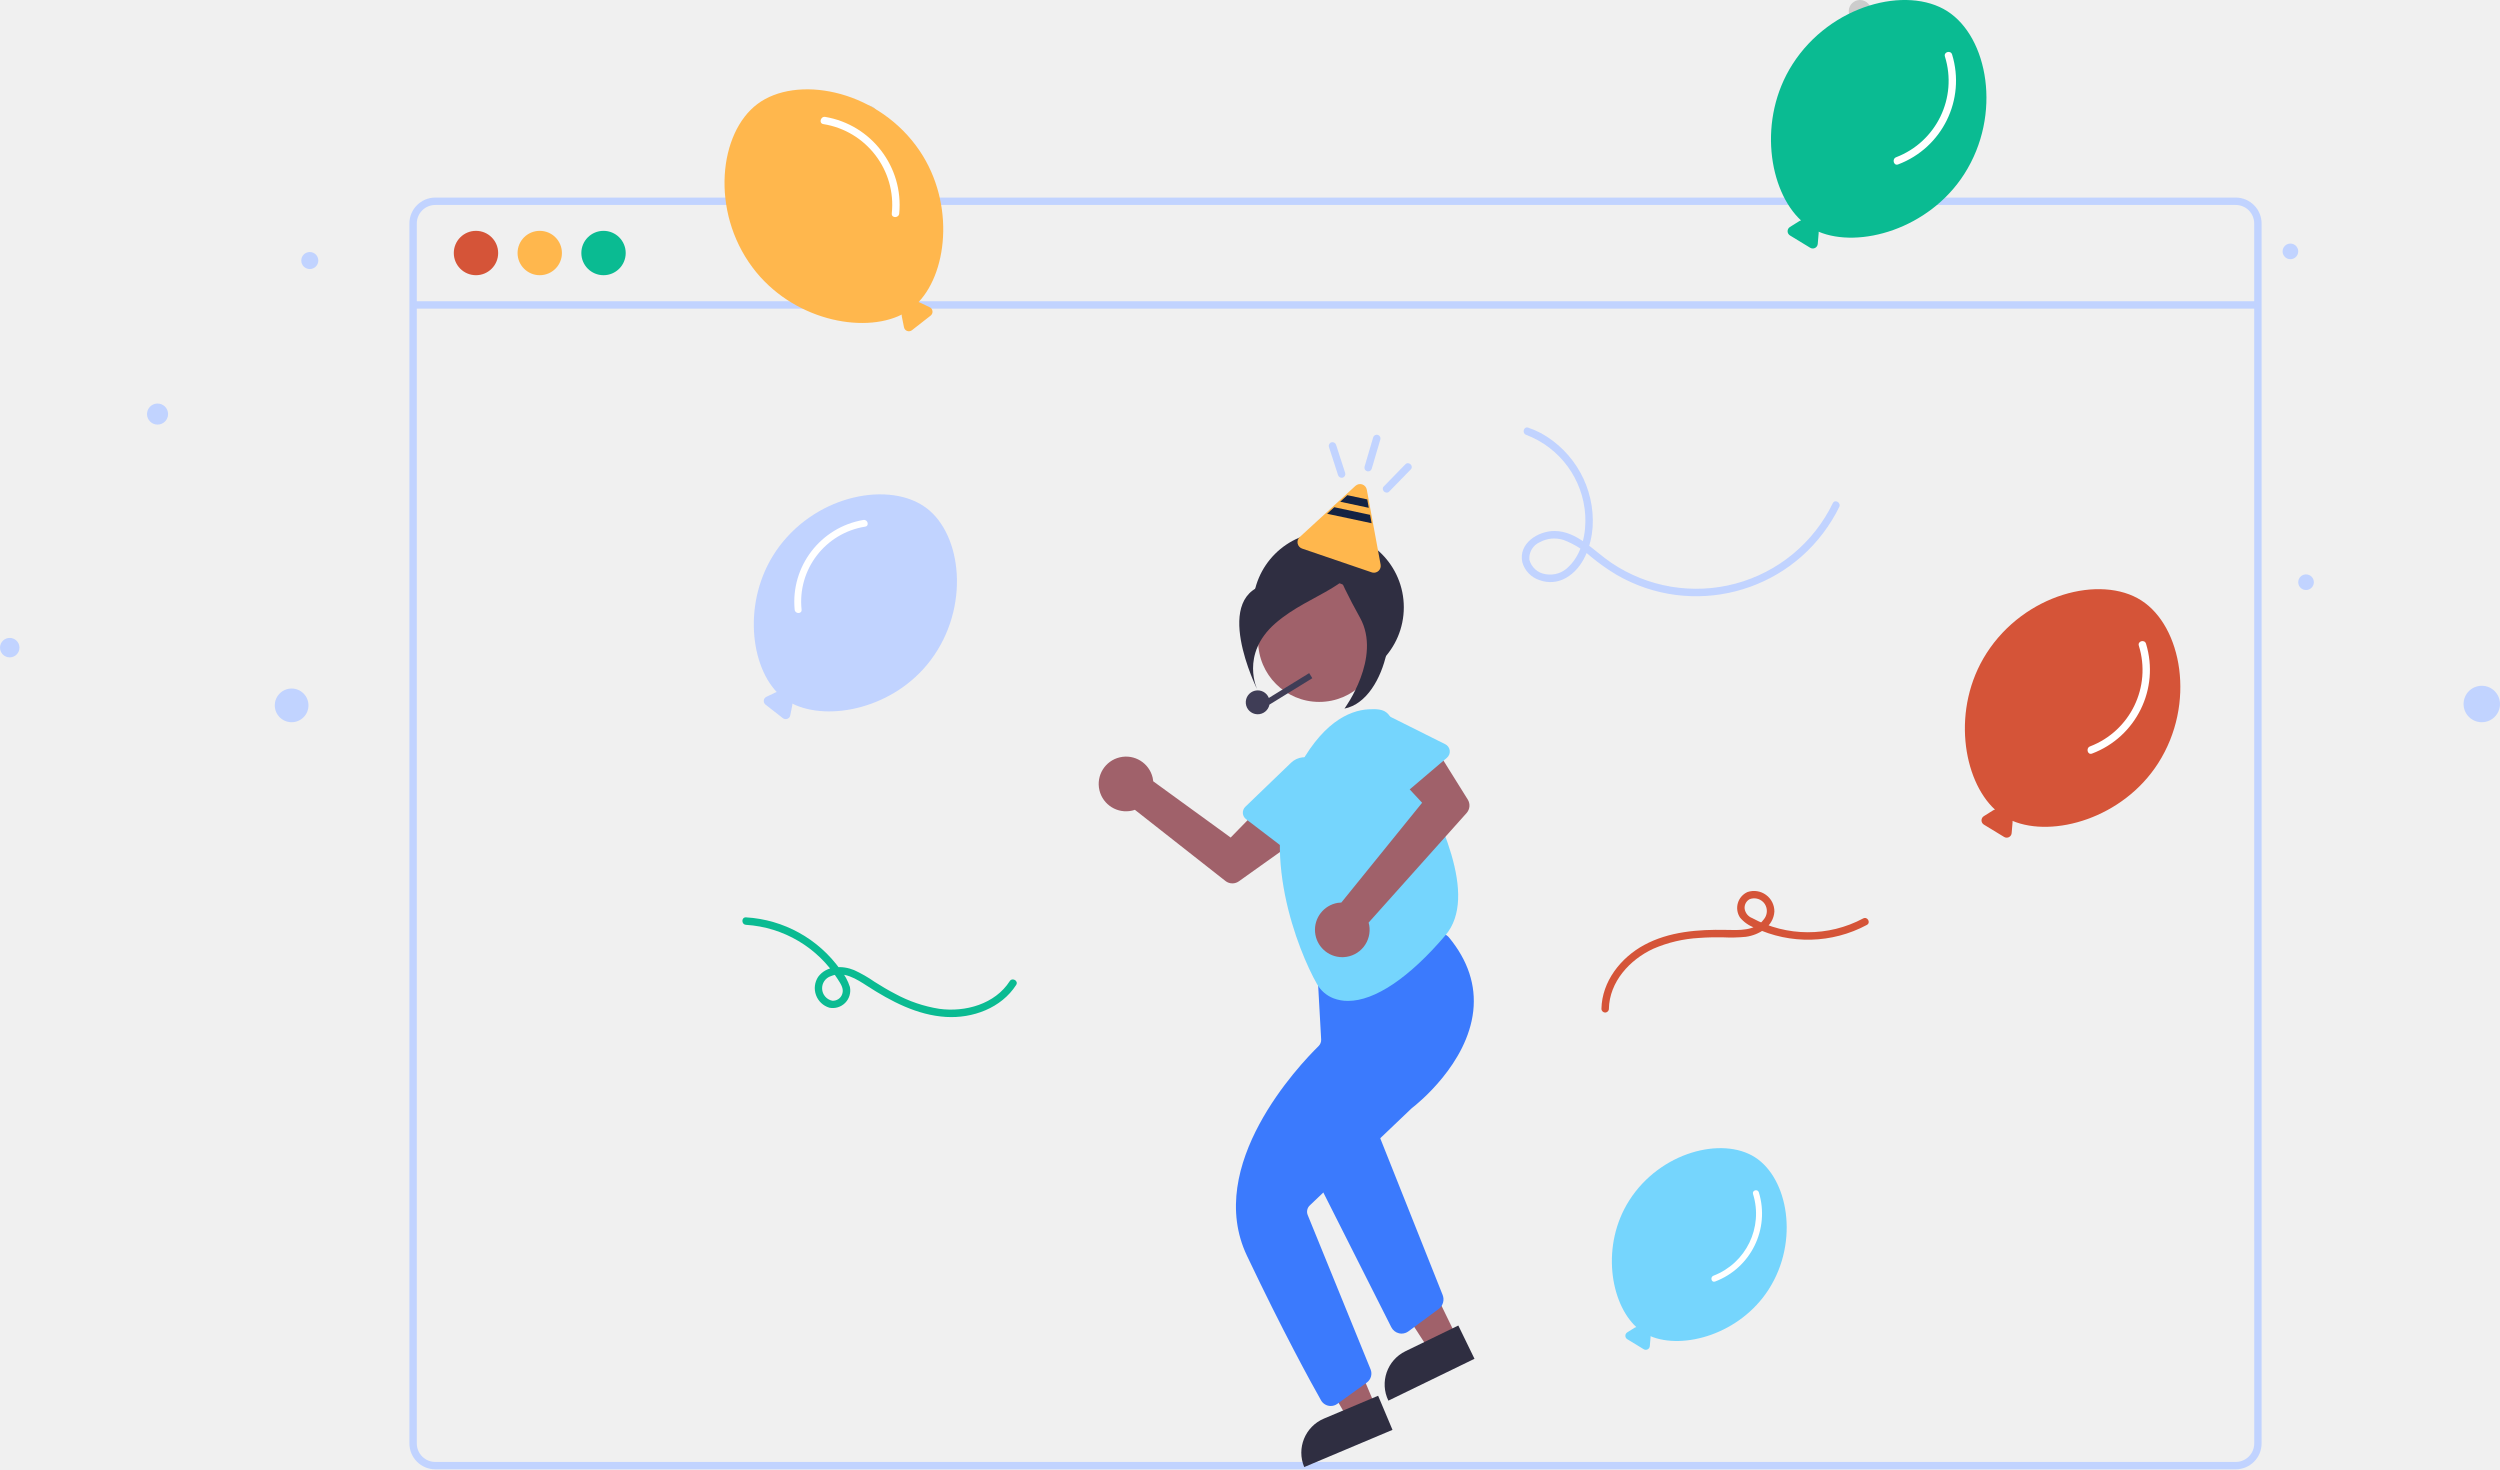
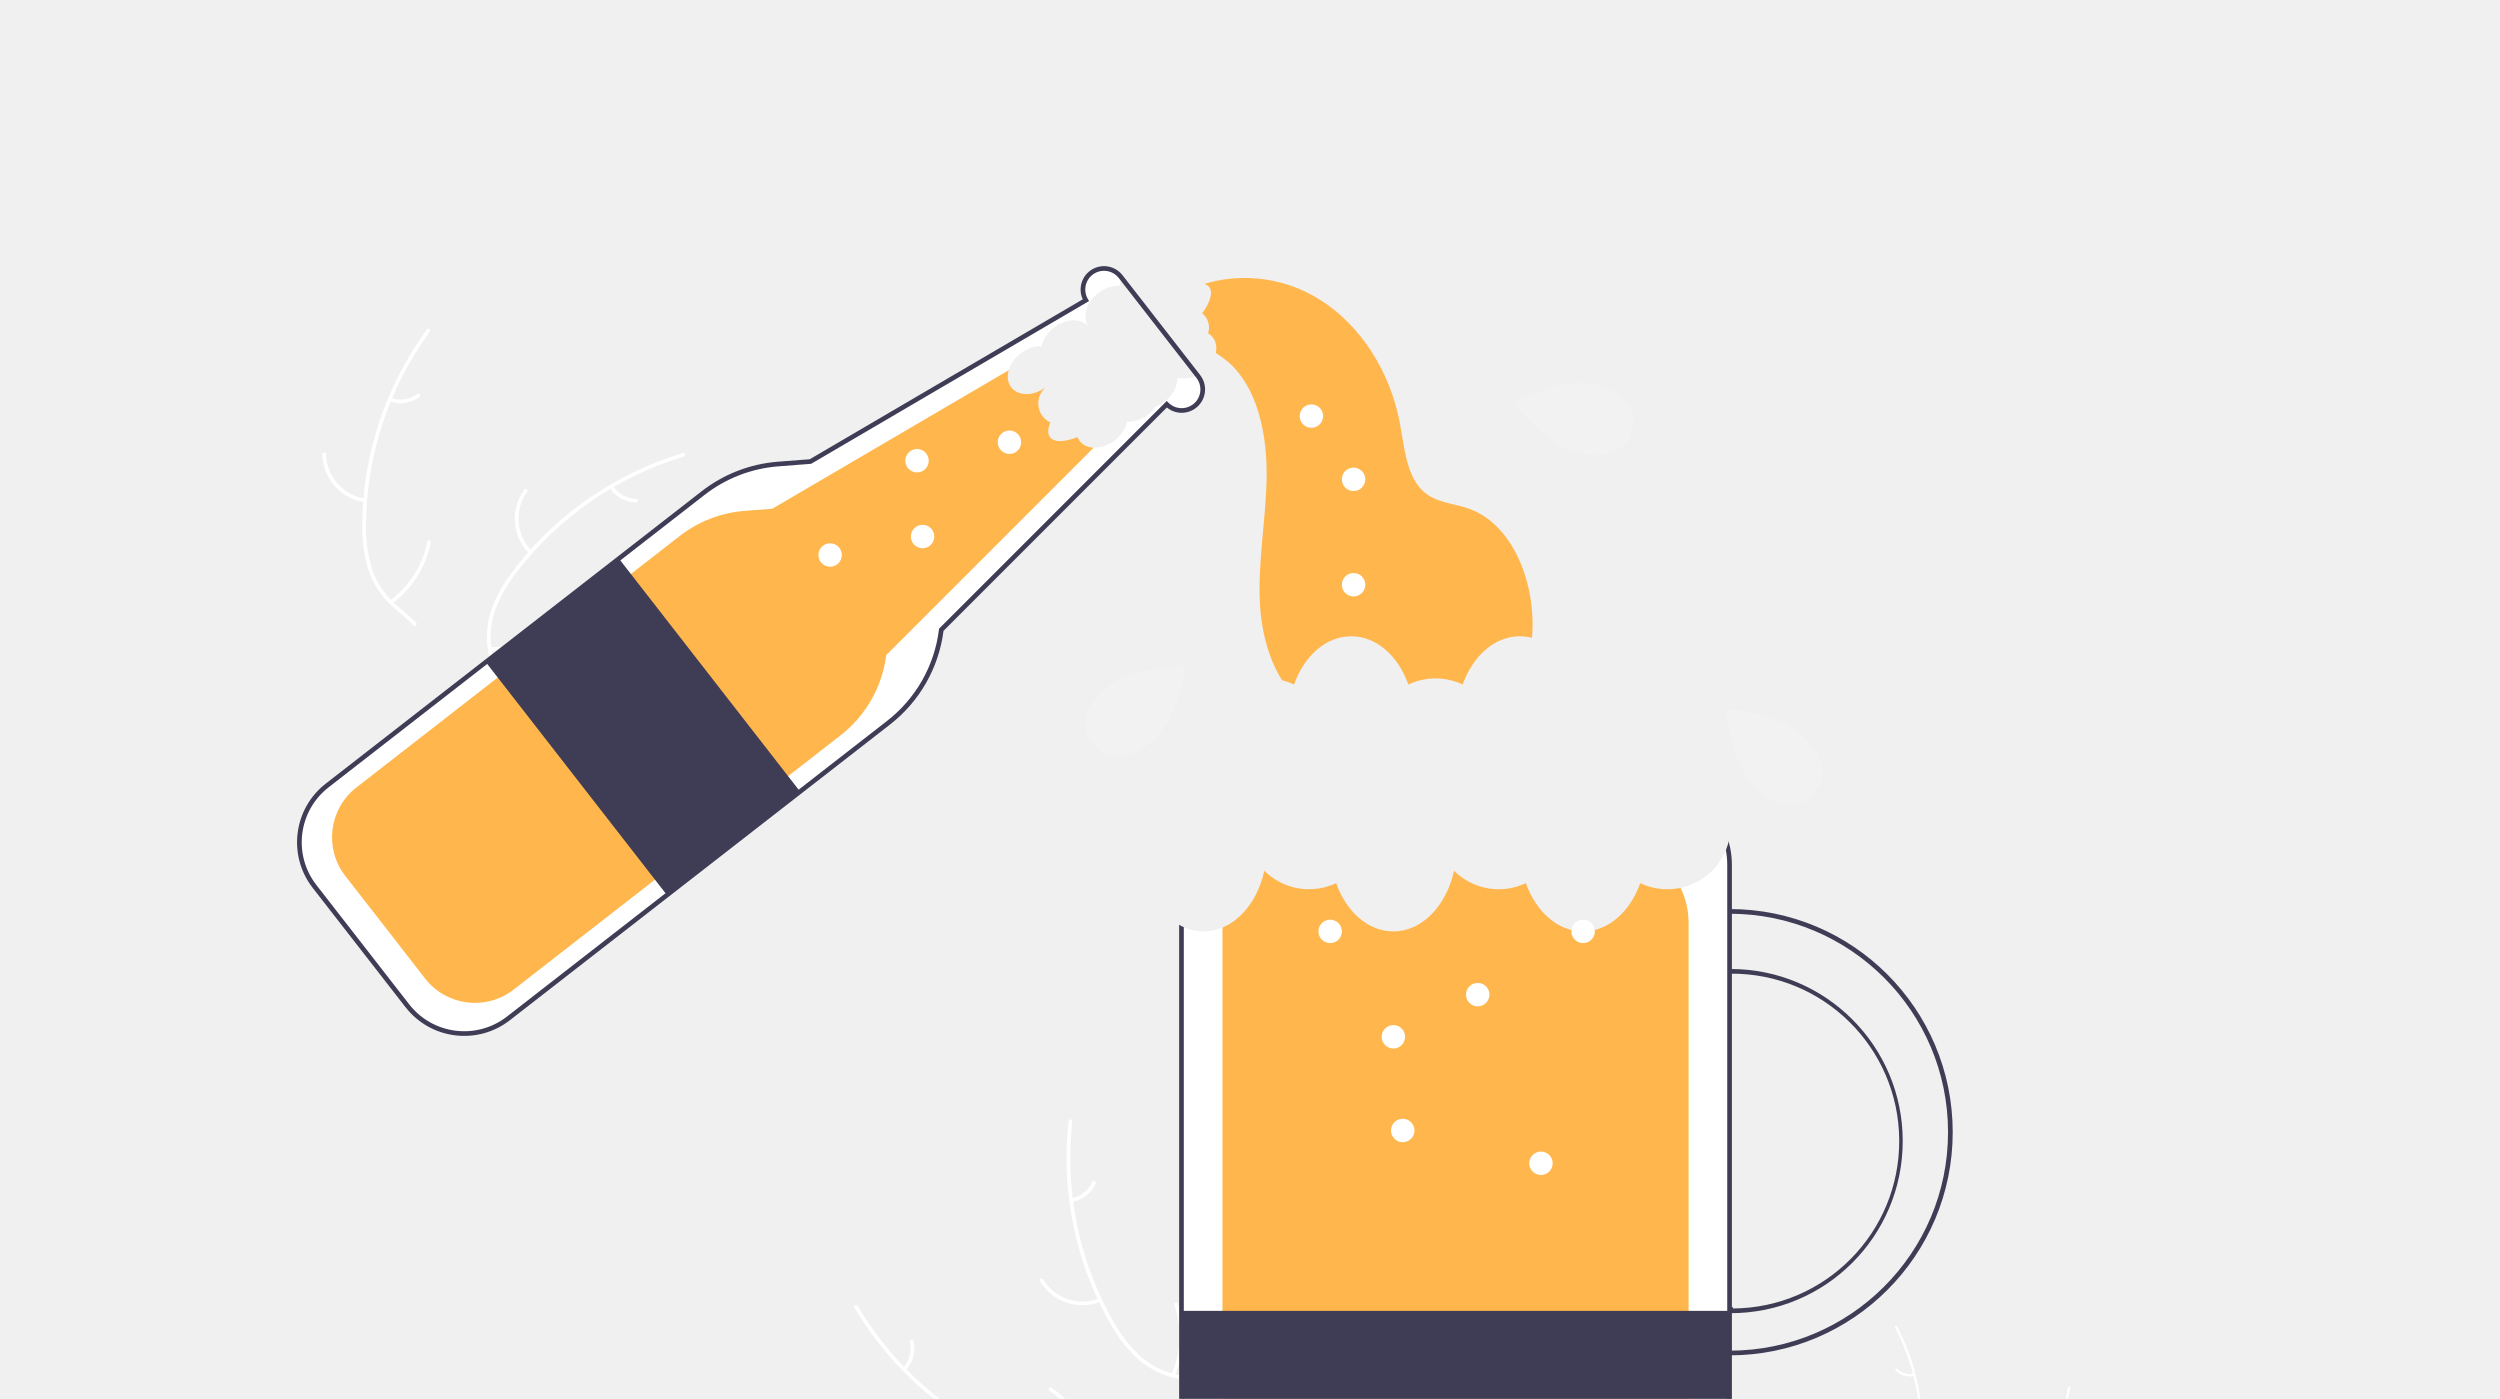
- <svg xmlns="http://www.w3.org/2000/svg" width="409" height="240.382" viewBox="0 0 409 240.382">
-   <g id="party_illustration" transform="translate(-463 -521.846)">
-     <circle id="Ellipse_113" data-name="Ellipse 113" cx="1.394" cy="1.394" r="1.394" transform="translate(512.287 563.076)" fill="#c1d3ff" />
-     <circle id="Ellipse_114" data-name="Ellipse 114" cx="2.755" cy="2.755" r="2.755" transform="translate(507.955 634.491)" fill="#c1d3ff" />
-     <circle id="Ellipse_115" data-name="Ellipse 115" cx="1.836" cy="1.836" r="1.836" transform="translate(765.452 521.846)" fill="#ccc" />
-     <circle id="Ellipse_116" data-name="Ellipse 116" cx="2.981" cy="2.981" r="2.981" transform="translate(866.038 634.039)" fill="#c1d3ff" />
-     <circle id="Ellipse_117" data-name="Ellipse 117" cx="1.279" cy="1.279" r="1.279" transform="translate(836.432 561.694)" fill="#c1d3ff" />
-     <circle id="Ellipse_118" data-name="Ellipse 118" cx="1.995" cy="1.995" r="1.995" transform="translate(602.785 539.067)" fill="#ccc" />
-     <circle id="Ellipse_119" data-name="Ellipse 119" cx="1.279" cy="1.279" r="1.279" transform="translate(838.989 615.816)" fill="#c1d3ff" />
-     <circle id="Ellipse_120" data-name="Ellipse 120" cx="1.592" cy="1.592" r="1.592" transform="translate(463 626.209)" fill="#c1d3ff" />
-     <circle id="Ellipse_121" data-name="Ellipse 121" cx="1.724" cy="1.724" r="1.724" transform="translate(487.05 587.864)" fill="#c1d3ff" />
-     <g id="Group_263" data-name="Group 263" transform="translate(529.983 521.846)">
-       <path id="Path_390" data-name="Path 390" d="M884.792,419.941c6.23-9.747,3.855-22.394-2.769-26.629s-19.1-1.079-25.33,8.667c-5.767,9.022-3.862,20.713,1.4,25.565a.8.8,0,0,0-.286.1l-1.541.966a.813.813,0,0,0,.009,1.384l3.309,2.016a.813.813,0,0,0,1.234-.627l.152-1.812a.8.8,0,0,0-.011-.189C867.574,432.163,879.013,428.983,884.792,419.941Z" transform="translate(-598.694 -295.086)" fill="#d55438" />
-       <path id="Path_391" data-name="Path 391" d="M910.9,413.1a13.386,13.386,0,0,1-7.979,16.479c-.725.279-.41,1.46.324,1.176a14.645,14.645,0,0,0,8.831-17.98c-.227-.749-1.405-.43-1.177.324Z" transform="translate(-627.972 -307.469)" fill="#fff" />
-       <path id="Path_392" data-name="Path 392" d="M370.156,361.862c6.432-8.607,18.2-10.685,24.054-6.314s7.194,16.249.762,24.857c-5.954,7.967-16.74,10.14-22.681,7.155a.746.746,0,0,1,0,.283l-.335,1.656a.756.756,0,0,1-1.206.446l-2.836-2.216a.756.756,0,0,1,.141-1.278l1.526-.726a.748.748,0,0,1,.168-.053C365.171,380.831,364.189,369.846,370.156,361.862Z" transform="translate(-309.657 -272.454)" fill="#c1d3ff" />
-       <path id="Path_393" data-name="Path 393" d="M393.887,364.711A12.431,12.431,0,0,0,383.476,378.3c.069.726-1.065.721-1.133,0a13.592,13.592,0,0,1,11.243-14.683C394.3,363.5,394.606,364.589,393.887,364.711Z" transform="translate(-319.319 -278.553)" fill="#fff" />
-       <path id="Path_394" data-name="Path 394" d="M736.827,639.428c5.055-7.908,3.128-18.171-2.247-21.607s-15.5-.876-20.553,7.033c-4.679,7.32-3.133,16.807,1.136,20.744a.651.651,0,0,0-.232.084l-1.25.784a.66.66,0,0,0,.007,1.123l2.685,1.636a.66.66,0,0,0,1-.508l.123-1.471a.653.653,0,0,0-.009-.153C722.856,649.344,732.138,646.764,736.827,639.428Z" transform="translate(-514.446 -428.492)" fill="#75d5fd" />
-       <path id="Path_395" data-name="Path 395" d="M526.254,233.949H231.7a4.238,4.238,0,0,0-4.234,4.234V437.774a4.238,4.238,0,0,0,4.234,4.234h294.55a4.238,4.238,0,0,0,4.234-4.234V238.182a4.239,4.239,0,0,0-4.234-4.234Zm3.024,203.826a3.025,3.025,0,0,1-3.024,3.024H231.7a3.025,3.025,0,0,1-3.024-3.024V238.182a3.025,3.025,0,0,1,3.024-3.024h294.55a3.025,3.025,0,0,1,3.024,3.024Z" transform="translate(-227.47 -201.626)" fill="#c1d3ff" />
-       <rect id="Rectangle_238" data-name="Rectangle 238" width="301.807" height="1.21" transform="translate(0.605 49.282)" fill="#c1d3ff" />
-       <circle id="Ellipse_132" data-name="Ellipse 132" cx="3.629" cy="3.629" r="3.629" transform="translate(7.258 37.766)" fill="#d55438" />
-       <circle id="Ellipse_133" data-name="Ellipse 133" cx="3.629" cy="3.629" r="3.629" transform="translate(17.691 37.766)" fill="#ffb74d" />
-       <circle id="Ellipse_134" data-name="Ellipse 134" cx="3.629" cy="3.629" r="3.629" transform="translate(28.124 37.766)" fill="#0abb92" />
-       <circle id="Ellipse_135" data-name="Ellipse 135" cx="12.345" cy="12.345" r="12.345" transform="translate(137.991 87.008)" fill="#2f2e41" />
-       <path id="Path_396" data-name="Path 396" d="M399.194,512.265l-4.485,2.179-10.54-16.26,6.619-3.217Z" transform="translate(-227.927 -293.663)" fill="#a0616a" />
-       <path id="Path_397" data-name="Path 397" d="M6.055,0h9.616V6.055H0A6.054,6.054,0,0,1,6.055,0Z" transform="matrix(0.899, -0.437, 0.437, 0.899, 157.51, 223.703)" fill="#2f2e41" />
-       <path id="Path_398" data-name="Path 398" d="M606.258,642.254a1.872,1.872,0,0,1-.431-.05,1.9,1.9,0,0,1-1.257-1l-12.034-23.852a1.976,1.976,0,0,1,.481-2.383l6.7-5.637a1.852,1.852,0,0,1,1.662-.386,1.892,1.892,0,0,1,1.305,1.152l10.286,25.828a1.957,1.957,0,0,1-.646,2.3l-4.954,3.66a1.874,1.874,0,0,1-1.114.368Z" transform="translate(-443.939 -424.077)" fill="#3b7afd" />
-       <path id="Path_399" data-name="Path 399" d="M367.816,539.852l-4.595,1.936-9.655-16.8,6.781-2.858Z" transform="translate(-209.77 -309.779)" fill="#a0616a" />
-       <path id="Path_400" data-name="Path 400" d="M6.055,0h9.616V6.055H0A6.054,6.054,0,0,1,6.055,0Z" transform="translate(144.037 234.431) rotate(-22.852)" fill="#2f2e41" />
-       <path id="Path_401" data-name="Path 401" d="M575.45,607.257a1.825,1.825,0,0,1-1.59-.928c-1.673-2.963-6.2-11.2-12.118-23.654-7.022-14.783,8.531-31.167,11.72-34.3a1.42,1.42,0,0,0,.42-1.091l-.691-12.433a1.826,1.826,0,0,1,1.534-1.908l18.364-2.979a1.846,1.846,0,0,1,1.714.649c3.1,3.766,4.435,7.817,3.962,12.041-.967,8.625-9.092,15.136-10.016,15.85a1.279,1.279,0,0,0-.108.093l-16.623,15.85a1.416,1.416,0,0,0-.336,1.567l10.284,25.242a1.825,1.825,0,0,1-.623,2.174l-4.819,3.48A1.835,1.835,0,0,1,575.45,607.257Z" transform="translate(-424.724 -377.237)" fill="#3b7afd" />
-       <path id="Path_402" data-name="Path 402" d="M526.608,479.567a1.831,1.831,0,0,1-1.134-.391l-14.818-11.645a4.175,4.175,0,0,1-.422.124,4.474,4.474,0,1,1,3.331-5.378h0a4.315,4.315,0,0,1,.093.59l12.667,9.2,4.843-4.965,4.763,6.236-8.262,5.888A1.827,1.827,0,0,1,526.608,479.567Z" transform="translate(-391.972 -335.045)" fill="#a0616a" />
-       <circle id="Ellipse_136" data-name="Ellipse 136" cx="9.989" cy="9.989" r="9.989" transform="translate(138.85 94.855)" fill="#a0616a" />
-       <path id="Path_403" data-name="Path 403" d="M588.76,487.469a6.568,6.568,0,0,1-2.379-.426,5.306,5.306,0,0,1-2.684-2.31c-3.085-5.383-9.735-22.064-3.542-34.451,4.17-8.341,8.783-10.323,11.919-10.518,2.895-.179,3.455.462,4.423,3.067h0c.536,1.445,1.58,3.509,2.788,5.9,4.336,8.584,10.89,21.555,5.406,28.006C598.77,483.7,593.123,487.469,588.76,487.469Z" transform="translate(-435.205 -323.719)" fill="#75d5fd" />
-       <path id="Path_404" data-name="Path 404" d="M571.831,475.41a1.333,1.333,0,0,1-.809-.274l-7.786-5.942a1.336,1.336,0,0,1-.116-2.024l7.483-7.208A3.249,3.249,0,0,1,576,463.1l-2.877,11.3a1.337,1.337,0,0,1-1.3,1.006Z" transform="translate(-426.367 -335.181)" fill="#75d5fd" />
-       <path id="Path_405" data-name="Path 405" d="M596.18,489.342a4.475,4.475,0,0,1-.743-8.885h0a4.367,4.367,0,0,1,.6-.056l13.215-16.322-4.413-4.755,6.516-4.371,5.37,8.608a1.839,1.839,0,0,1-.188,2.188L600.5,483.684a4.143,4.143,0,0,1,.1.428,4.475,4.475,0,0,1-4.161,5.222C596.353,489.339,596.266,489.342,596.18,489.342Z" transform="translate(-443.577 -332.747)" fill="#a0616a" />
-       <path id="Path_406" data-name="Path 406" d="M614.027,454.637A1.339,1.339,0,0,1,612.89,454l-5.452-8.845a3.26,3.26,0,0,1,.213-3.714h0a3.262,3.262,0,0,1,4.005-.9l10.43,5.215a1.336,1.336,0,0,1,.268,2.212l-7.461,6.345A1.335,1.335,0,0,1,614.027,454.637Z" transform="translate(-452.619 -323.999)" fill="#75d5fd" />
-       <path id="Path_407" data-name="Path 407" d="M567.776,430.391l7.01-4.318-.513-.833-6.6,4.065a1.955,1.955,0,1,0,.1,1.085Z" transform="translate(-427.074 -315.119)" fill="#3f3d56" />
-       <path id="Path_408" data-name="Path 408" d="M581.285,374.329s-4.682,4.6-14.846,6.051S564.26,397.8,564.26,397.8s-2.9-5.808,2.9-10.89S581.285,380.863,581.285,374.329Z" transform="translate(-425.518 -284.914)" fill="#2f2e41" />
-       <path id="Path_409" data-name="Path 409" d="M597.823,366.329s2.9,10.164,7.26,11.616,2.178,16.7-5.082,18.15c0,0,6.171-8.349,2.541-14.883S596.734,369.6,597.823,366.329Z" transform="translate(-447.033 -280.167)" fill="#2f2e41" />
-       <path id="Path_410" data-name="Path 410" d="M596.978,363.671a1.162,1.162,0,0,1-.133-.036l-11.382-3.886a1.119,1.119,0,0,1-.4-1.883l9.121-8.38a1.119,1.119,0,0,1,1.858.621l2.261,12.266a1.119,1.119,0,0,1-1.33,1.3Z" transform="translate(-439.417 -269.999)" fill="#ffb74d" />
-       <path id="Path_411" data-name="Path 411" d="M374.411,200.265l4.675.995-.253-1.375-3.254-.693Z" transform="translate(-222.137 -118.181)" fill="#142243" />
-       <path id="Path_412" data-name="Path 412" d="M370.318,204.028l5.858,1.247.253,1.375-7.28-1.549Z" transform="translate(-219.016 -121.049)" fill="#142243" />
-       <path id="Path_413" data-name="Path 413" d="M597.312,333.111l1.492,4.614a.623.623,0,0,0,.75.426.617.617,0,0,0,.426-.75l-1.492-4.614a.623.623,0,0,0-.75-.426A.616.616,0,0,0,597.312,333.111Z" transform="translate(-446.884 -260.002)" fill="#c1d3ff" />
-       <path id="Path_414" data-name="Path 414" d="M613.041,329.76l-1.421,4.831a.611.611,0,0,0,1.177.324l1.421-4.831A.611.611,0,0,0,613.041,329.76Z" transform="translate(-455.369 -258.216)" fill="#c1d3ff" />
-       <path id="Path_415" data-name="Path 415" d="M622.7,340.988l-3.514,3.607c-.549.563.341,1.4.888.837l3.514-3.607C624.141,341.261,623.251,340.426,622.7,340.988Z" transform="translate(-459.774 -265.022)" fill="#c1d3ff" />
-       <path id="Path_416" data-name="Path 416" d="M758.014,633.874a10.862,10.862,0,0,1-6.474,13.371c-.588.227-.333,1.184.263.955a11.883,11.883,0,0,0,7.165-14.589C758.785,633,757.829,633.262,758.014,633.874Z" transform="translate(-538.202 -438.54)" fill="#fff" />
-       <path id="Path_417" data-name="Path 417" d="M806.792,182.941c6.23-9.747,3.855-22.394-2.769-26.629s-19.1-1.079-25.33,8.667c-5.767,9.022-3.862,20.713,1.4,25.565a.8.8,0,0,0-.286.1l-1.541.966a.813.813,0,0,0,.009,1.384l3.309,2.016a.814.814,0,0,0,1.234-.627l.152-1.812a.8.8,0,0,0-.011-.189C789.574,195.163,801.013,191.983,806.792,182.941Z" transform="translate(-552.417 -154.474)" fill="#0abb92" />
-       <path id="Path_418" data-name="Path 418" d="M832.9,176.1a13.386,13.386,0,0,1-7.979,16.479c-.725.28-.41,1.46.324,1.177a14.645,14.645,0,0,0,8.831-17.98c-.227-.749-1.405-.43-1.177.324Z" transform="translate(-581.695 -166.857)" fill="#fff" />
-       <path id="Path_419" data-name="Path 419" d="M385.529,199.593c-6.924-9.266-19.6-11.5-25.9-6.8s-7.744,17.493-.82,26.76c6.409,8.577,18.021,10.916,24.417,7.7a.8.8,0,0,0,0,.3l.361,1.783a.813.813,0,0,0,1.3.48l3.054-2.386a.813.813,0,0,0-.151-1.376l-1.643-.781a.806.806,0,0,0-.181-.057C390.895,220.015,391.952,208.189,385.529,199.593Z" transform="translate(-302.676 -175.793)" fill="#ffb74d" />
-       <path id="Path_420" data-name="Path 420" d="M393.3,202.66a13.382,13.382,0,0,1,11.208,14.631c-.074.781,1.146.776,1.22,0a14.633,14.633,0,0,0-12.1-15.807C392.86,201.353,392.53,202.529,393.3,202.66Z" transform="translate(-325.597 -182.359)" fill="#fff" />
-       <path id="Path_421" data-name="Path 421" d="M361.981,524.715A19.2,19.2,0,0,1,377,533.609c.455.727,1.048,1.525.733,2.42a1.591,1.591,0,0,1-1.648,1.1,2.085,2.085,0,0,1-.215-4.018c2.1-.9,4.218.488,5.928,1.593,3.9,2.517,8.184,4.794,12.906,5.08,4.369.265,9.054-1.448,11.485-5.237.425-.663-.63-1.275-1.054-.616-2.41,3.758-7.282,5.107-11.519,4.526a22.394,22.394,0,0,1-7.208-2.447c-1.164-.6-2.294-1.274-3.4-1.978a21.689,21.689,0,0,0-3.335-1.912c-1.945-.8-4.519-.737-5.877,1.1a3.349,3.349,0,0,0,1.832,5.055,2.864,2.864,0,0,0,3.355-3.407,8.354,8.354,0,0,0-1.561-2.825,20.418,20.418,0,0,0-15.436-8.552c-.785-.039-.783,1.181,0,1.22Z" transform="translate(-306.926 -373.413)" fill="#0abb92" />
-       <path id="Path_422" data-name="Path 422" d="M749.78,517.317a19.162,19.162,0,0,1-18.153-.061,1.945,1.945,0,0,1-1.232-1.515,1.584,1.584,0,0,1,.834-1.585,2.088,2.088,0,0,1,2.466.8,2.126,2.126,0,0,1-.192,2.544c-1.409,1.913-4.073,1.731-6.181,1.689-4.54-.092-9.313.271-13.38,2.476-3.821,2.072-6.89,5.959-6.975,10.432a.61.61,0,0,0,1.22,0c.084-4.413,3.419-8.051,7.26-9.822a21.836,21.836,0,0,1,7.527-1.771c1.266-.094,2.537-.119,3.807-.1a25.592,25.592,0,0,0,3.8-.081c2.177-.3,4.518-1.7,4.679-4.123a3.336,3.336,0,0,0-4.4-3.206,2.86,2.86,0,0,0-1.234,4.159,5.466,5.466,0,0,0,2.4,1.678,20.382,20.382,0,0,0,18.37-.458C751.084,517.993,750.469,516.939,749.78,517.317Z" transform="translate(-511.954 -367.058)" fill="#d55438" />
-       <path id="Path_423" data-name="Path 423" d="M675.638,327.636a15.039,15.039,0,0,1,9.659,13.18c.166,2.908-.524,6.269-2.693,8.361a4.2,4.2,0,0,1-3.8,1.25,3.212,3.212,0,0,1-2.652-2.374,2.876,2.876,0,0,1,1.7-2.859,4.982,4.982,0,0,1,3.885-.369,14.322,14.322,0,0,1,4.495,2.746,33.19,33.19,0,0,0,4.244,2.992,26.016,26.016,0,0,0,35.191-8.991q.644-1.043,1.181-2.145c.344-.7-.708-1.322-1.053-.616a24.823,24.823,0,0,1-36.24,9.749c-2.84-1.9-5.563-5.173-9.257-5.2-2.72-.017-5.991,2.039-5.294,5.133a4.3,4.3,0,0,0,2.811,2.909,5.116,5.116,0,0,0,4.313-.354c2.88-1.617,4.138-5.208,4.377-8.328a16.437,16.437,0,0,0-8.441-15.363,14.794,14.794,0,0,0-2.1-.9c-.744-.256-1.064.922-.324,1.177Z" transform="translate(-492.931 -256.491)" fill="#c1d3ff" />
+ <svg xmlns="http://www.w3.org/2000/svg" width="529" height="296" viewBox="0 0 529 296">
+   <defs>
+     <clipPath id="clip-path">
+       <path id="Rectangle_387" data-name="Rectangle 387" d="M10,0H519a10,10,0,0,1,10,10V296a0,0,0,0,1,0,0H0a0,0,0,0,1,0,0V10A10,10,0,0,1,10,0Z" fill="#a0ffe6" />
+     </clipPath>
+   </defs>
+   <g id="socialdao" clip-path="url(#clip-path)">
+     <g id="Group_505" data-name="Group 505" transform="translate(62.862 54.988)">
+       <path id="Path_966" data-name="Path 966" d="M461.459,661.944c-16.11-7.415-29.333-23.061-29.709-40.792a81.71,81.71,0,0,0,53.467,16.985c7.43-.345,15.657-1.5,21.624,2.938,3.712,2.763,5.784,7.3,6.529,11.864s.308,9.236-.13,13.843l.432,1.071C496.042,669.787,477.569,669.359,461.459,661.944Z" transform="translate(-313.5 -399.749)" fill="#f0f0f0" />
+       <path id="Path_967" data-name="Path 967" d="M431.709,620.827a69.84,69.84,0,0,0,32.2,28.45,30.074,30.074,0,0,0,9.078,2.526,17.25,17.25,0,0,0,8.924-1.666c2.61-1.2,5.142-2.729,8-3.273a10.562,10.562,0,0,1,8.374,2.119c2.969,2.225,4.962,5.385,6.8,8.542,2.044,3.506,4.112,7.179,7.565,9.49.418.28-.041.913-.458.633-6.007-4.021-7.724-11.638-12.711-16.595-2.327-2.313-5.364-3.939-8.725-3.531-2.939.356-5.551,1.931-8.183,3.168a18.406,18.406,0,0,1-8.665,1.954,27.8,27.8,0,0,1-9.142-2.167,67.756,67.756,0,0,1-18.125-10.952,71.077,71.077,0,0,1-15.65-18.383C430.738,620.711,431.455,620.4,431.709,620.827Z" transform="translate(-313.091 -399.481)" fill="#fff" />
+       <path id="Path_968" data-name="Path 968" d="M475.149,674.5a10.478,10.478,0,0,1-12.876,4.278c-.466-.19-.193-.922.274-.732a9.7,9.7,0,0,0,11.97-4C474.775,673.611,475.407,674.072,475.149,674.5Z" transform="translate(-328.773 -426.338)" fill="#fff" />
+       <path id="Path_969" data-name="Path 969" d="M522.611,668.7a20.2,20.2,0,0,0-8.354-12.117c-.417-.281.042-.914.458-.633a21.007,21.007,0,0,1,8.668,12.627C523.5,669.071,522.724,669.192,522.611,668.7Z" transform="translate(-355.031 -417.266)" fill="#fff" />
+       <path id="Path_970" data-name="Path 970" d="M451.853,641.368a5.931,5.931,0,0,0,1.43-5.443c-.12-.489.653-.61.772-.124a6.647,6.647,0,0,1-1.569,6.025.4.4,0,0,1-.546.087.393.393,0,0,1-.087-.546Z" transform="translate(-323.602 -406.981)" fill="#fff" />
+       <path id="Path_971" data-name="Path 971" d="M515.866,541.981c.084.3.167.607.257.912a78.114,78.114,0,0,0,4.407,11.88c.134.3.273.6.415.893a82.346,82.346,0,0,0,17.916,24.458,79.976,79.976,0,0,0,9.475,7.607c4.622,3.165,9.885,6.228,13.1,10.606a13.72,13.72,0,0,1,.934,1.418l-8.756,27.556c-.051.053-.1.108-.148.16l-.3,1.116c-.181-.106-.366-.22-.547-.326-.105-.061-.208-.128-.314-.189-.07-.043-.139-.086-.2-.12-.023-.014-.046-.029-.063-.041-.065-.035-.122-.074-.181-.106q-1.556-.951-3.1-1.928c-.006,0-.006,0-.011-.01a117.583,117.583,0,0,1-21.762-17.3c-.193-.2-.392-.4-.58-.614a76.31,76.31,0,0,1-7.833-9.681,67.472,67.472,0,0,1-3.537-5.838,56.1,56.1,0,0,1-5.771-16.563c-2.078-11.541-.441-23.619,6.1-33.169C515.526,542.462,515.692,542.224,515.866,541.981Z" transform="translate(-352.165 -359.817)" fill="#f0f0f0" />
+       <path id="Path_972" data-name="Path 972" d="M522.9,541.848a69.84,69.84,0,0,0,8.583,42.1,30.075,30.075,0,0,0,5.728,7.482,17.25,17.25,0,0,0,8.129,4.043c2.806.614,5.748.917,8.357,2.2a10.562,10.562,0,0,1,5.41,6.734c1.031,3.564.72,7.286.289,10.916-.478,4.03-1.039,8.208.326,12.132.165.475-.582.7-.747.23-2.375-6.827.839-13.943-.157-20.9-.465-3.247-1.912-6.374-4.841-8.073-2.561-1.485-5.594-1.8-8.441-2.4a18.406,18.406,0,0,1-8.1-3.657,27.8,27.8,0,0,1-5.995-7.235,67.757,67.757,0,0,1-7.878-19.657,71.079,71.079,0,0,1-1.428-24.1C522.192,541.171,522.952,541.353,522.9,541.848Z" transform="translate(-358.865 -359.51)" fill="#fff" />
+       <path id="Path_973" data-name="Path 973" d="M523.119,614.226a10.478,10.478,0,0,1-12.856-4.337c-.258-.432.4-.852.659-.42a9.7,9.7,0,0,0,11.967,4.01C523.356,613.291,523.583,614.039,523.119,614.226Z" transform="translate(-353.07 -393.764)" fill="#fff" />
+       <path id="Path_974" data-name="Path 974" d="M566.4,634.821a20.2,20.2,0,0,0,.625-14.7c-.164-.476.584-.705.747-.23a21.007,21.007,0,0,1-.682,15.3c-.2.46-.894.092-.691-.366Z" transform="translate(-381.397 -398.978)" fill="#fff" />
+       <path id="Path_975" data-name="Path 975" d="M523.516,571.278a5.931,5.931,0,0,0,4.419-3.485c.2-.463.888-.094.691.366a6.646,6.646,0,0,1-4.88,3.866.4.4,0,0,1-.488-.259.393.393,0,0,1,.259-.488Z" transform="translate(-359.645 -372.728)" fill="#fff" />
+       <path id="Path_976" data-name="Path 976" d="M905.286,678.147a36.275,36.275,0,0,1-6.453,9.313q-.885.922-1.819,1.784c-.431.4-.872.793-1.323,1.18H865.165c.025-.4.069-.788.129-1.18a9.726,9.726,0,0,1,1.3-3.578c2.537-4.084,7.756-5.338,12.306-6.889,1.086-.372,2.161-.778,3.217-1.224,1.363-.57,2.7-1.2,4-1.883A53.215,53.215,0,0,0,901.5,663.536c.139-.159.273-.317.406-.481a50.566,50.566,0,0,0,4.8-6.646c.109-.169.208-.342.312-.515.064.178.129.362.193.54C909.647,663.517,908.577,671.323,905.286,678.147Z" transform="translate(-532.104 -417.272)" fill="#f0f0f0" />
+       <path id="Path_977" data-name="Path 977" d="M914.823,655.781c-.025.159-.049.317-.079.471a45.634,45.634,0,0,1-2.9,9.972,46.133,46.133,0,0,1-2.077,4.322,45.586,45.586,0,0,1-5.258,7.677c-.109.129-.223.258-.332.387q-1.293,1.479-2.711,2.815a18.036,18.036,0,0,1-4.981,3.469,11.337,11.337,0,0,1-4.748.912c-.307,0-.614-.015-.927-.035-1.249-.079-2.528-.248-3.787-.213a8.081,8.081,0,0,0-1.883.248,6.511,6.511,0,0,0-3.94,3.256,9.216,9.216,0,0,0-.471.937c-.035.079-.069.164-.1.243h-.545a10.494,10.494,0,0,1,.535-1.18c.1-.2.218-.4.337-.595a6.834,6.834,0,0,1,4.535-3.256,9.289,9.289,0,0,1,1.735-.154c1.284-.02,2.572.159,3.851.228.134,0,.268.015.4.015.168,0,.342,0,.51,0a10.873,10.873,0,0,0,4.847-1.135A19.608,19.608,0,0,0,901.7,680.5c.768-.758,1.507-1.551,2.211-2.369.035-.035.065-.069.094-.1a44.667,44.667,0,0,0,7.276-11.751c.069-.154.134-.307.2-.461a45.336,45.336,0,0,0,2.761-9.59c.03-.154.054-.312.079-.466C914.367,655.444,914.873,655.464,914.823,655.781Z" transform="translate(-539.629 -417.09)" fill="#fff" />
+       <path id="Path_978" data-name="Path 978" d="M928.2,700.863a6.772,6.772,0,0,0,8.756-.479c.235-.224-.1-.6-.338-.376a6.271,6.271,0,0,1-8.146.429C928.211,700.24,927.94,700.666,928.2,700.863Z" transform="translate(-563.843 -439.487)" fill="#fff" />
+       <path id="Path_979" data-name="Path 979" d="M903.493,706.1a13.052,13.052,0,0,1,2.152-9.266c.184-.268-.242-.54-.426-.272A13.576,13.576,0,0,0,903,706.2c.048.322.541.212.493-.109Z" transform="translate(-551.112 -437.726)" fill="#fff" />
+       <path id="Path_980" data-name="Path 980" d="M941.012,673.242a3.833,3.833,0,0,1-2.15-2.934c-.044-.323-.537-.212-.493.109a4.3,4.3,0,0,0,2.371,3.251.261.261,0,0,0,.349-.077A.254.254,0,0,0,941.012,673.242Z" transform="translate(-569.024 -424.444)" fill="#fff" />
+       <path id="Path_981" data-name="Path 981" d="M873.669,660.158c-.178,1.467-.426,2.909-.743,4.342v0a49.253,49.253,0,0,1-2.419,7.677v.005c-.064.173-.134.337-.2.5-.491,1.185-1.021,2.349-1.586,3.5-.193.4-.392.788-.595,1.18H848.233l-.961-1.18-.337-.416a8.781,8.781,0,0,1,.228-1.075c.892-3.4,3.331-6.483,5.363-9.481a51.487,51.487,0,0,0,3.891-6.82,53.146,53.146,0,0,0,4.981-18.948c.015-.213.025-.426.035-.639a50.746,50.746,0,0,0-.164-8.188v-.01c-.02-.2-.04-.4-.064-.6.158.109.317.208.471.312h0a.005.005,0,0,1,0,0h0c6.181,4.183,10.026,11.038,11.518,18.452,0,.015,0,.03.01.045a36.418,36.418,0,0,1,.456,11.33Z" transform="translate(-522.909 -404.218)" fill="#f0f0f0" />
+       <path id="Path_982" data-name="Path 982" d="M873.989,653.816c-.01.168-.02.332-.035.5-.094,1.3-.248,2.6-.466,3.886a18.065,18.065,0,0,1-1.893,5.769,11.3,11.3,0,0,1-3.241,3.583q-.372.283-.758.535a17.931,17.931,0,0,0-4.51,3.44,6.283,6.283,0,0,0-1.239,4.436,8.634,8.634,0,0,0,.159,1.18h-.51a9.193,9.193,0,0,1-.144-.971q-.008-.1-.015-.208a6.793,6.793,0,0,1,1.675-5.125,23.074,23.074,0,0,1,4.5-3.306c.114-.074.223-.154.332-.233.139-.094.278-.2.411-.3a10.709,10.709,0,0,0,3.187-3.821,19.414,19.414,0,0,0,1.67-5.853q.231-1.606.347-3.222c0-.05,0-.094,0-.144v0A45,45,0,0,0,872.21,640.2c-.045-.164-.089-.322-.129-.486a45.16,45.16,0,0,0-3.564-9.313v-.01c-.074-.139-.144-.278-.218-.416-.154-.282.263-.575.411-.287.074.139.144.278.213.416h0a0,0,0,0,1,0,0,45.3,45.3,0,0,1,3.707,9.779,44.191,44.191,0,0,1,.927,4.629,45.583,45.583,0,0,1,.426,9.3Z" transform="translate(-530.158 -403.992)" fill="#fff" />
+       <path id="Path_983" data-name="Path 983" d="M886.07,673.462a6.772,6.772,0,0,0,6.7-5.654c.053-.321-.443-.417-.5-.1a6.271,6.271,0,0,1-6.246,5.247c-.325,0-.284.5.039.5Z" transform="translate(-542.515 -423.132)" fill="#fff" />
+       <path id="Path_984" data-name="Path 984" d="M871.1,696.251a13.052,13.052,0,0,1-3.861-8.694c-.014-.325-.518-.286-.5.039a13.576,13.576,0,0,0,4.036,9.038c.232.228.56-.157.329-.384Z" transform="translate(-532.898 -433.128)" fill="#fff" />
+       <path id="Path_985" data-name="Path 985" d="M879.4,648.839a3.833,3.833,0,0,1-3.483-1.048c-.229-.231-.556.154-.329.384a4.3,4.3,0,0,0,3.851,1.168.261.261,0,0,0,.232-.271.254.254,0,0,0-.271-.232Z" transform="translate(-537.322 -413.149)" fill="#fff" />
+       <path id="Path_986" data-name="Path 986" d="M197.306,247.87c.481-17.728,9.664-36.04,25.817-43.359a81.71,81.71,0,0,0,5.416,55.837c3.24,6.695,7.541,13.8,5.8,21.036-1.08,4.5-4.433,8.188-8.339,10.669s-8.37,3.916-12.778,5.326l-.815.819C203.7,282.751,196.825,265.6,197.306,247.87Z" transform="translate(-195.24 -189.605)" fill="#f0f0f0" />
+       <path id="Path_987" data-name="Path 987" d="M235.3,204.457a69.84,69.84,0,0,0-13.489,40.8,30.075,30.075,0,0,0,1.249,9.34,17.25,17.25,0,0,0,5.042,7.55c2.13,1.928,4.531,3.654,6.155,6.066a10.562,10.562,0,0,1,1.345,8.532c-.878,3.605-3,6.68-5.177,9.615-2.419,3.258-4.983,6.6-5.75,10.688-.093.495-.855.322-.762-.172,1.334-7.1,7.661-11.68,10.257-18.213,1.211-3.049,1.511-6.481-.186-9.411-1.484-2.562-3.959-4.344-6.132-6.277a18.407,18.407,0,0,1-5.205-7.2,27.8,27.8,0,0,1-1.6-9.258,67.758,67.758,0,0,1,2.939-20.972,71.078,71.078,0,0,1,10.745-21.619c.3-.4.866.132.571.534Z" transform="translate(-207.22 -189.236)" fill="#fff" />
+       <path id="Path_988" data-name="Path 988" d="M212.948,267.184a10.478,10.478,0,0,1-9-10.156c-.009-.5.772-.54.781-.037a9.7,9.7,0,0,0,8.389,9.43c.5.069.323.831-.172.762Z" transform="translate(-198.603 -215.894)" fill="#fff" />
+       <path id="Path_989" data-name="Path 989" d="M232.689,306.886a20.2,20.2,0,0,0,7.855-12.447c.095-.494.857-.322.762.172a21.007,21.007,0,0,1-8.2,12.936c-.407.3-.822-.365-.417-.661Z" transform="translate(-213.015 -234.813)" fill="#fff" />
+       <path id="Path_990" data-name="Path 990" d="M232.79,232.446a5.931,5.931,0,0,0,5.567-.826c.4-.3.817.36.417.661a6.646,6.646,0,0,1-6.157.928.4.4,0,0,1-.3-.467.393.393,0,0,1,.467-.3Z" transform="translate(-212.91 -203.239)" fill="#fff" />
+       <path id="Path_991" data-name="Path 991" d="M292.181,256.765c-.246.2-.492.392-.738.6a78.108,78.108,0,0,0-9.188,8.725c-.222.24-.443.487-.658.733a82.347,82.347,0,0,0-15.439,26.092,79.969,79.969,0,0,0-3.267,11.7c-1.091,5.494-1.838,11.538-4.6,16.213a13.717,13.717,0,0,1-.936,1.416l-28.779,2.789c-.069-.026-.137-.046-.206-.073l-1.144.164c.026-.208.058-.423.085-.631.015-.121.036-.242.051-.363.012-.081.024-.161.03-.235,0-.027.008-.054.013-.074.006-.074.02-.141.026-.208.175-1.2.356-2.407.551-3.612,0-.007,0-.007.005-.014a117.584,117.584,0,0,1,7.343-26.812c.108-.256.215-.518.336-.775a76.308,76.308,0,0,1,5.819-11.009,67.462,67.462,0,0,1,3.976-5.548,56.1,56.1,0,0,1,12.958-11.821c9.794-6.45,21.541-9.7,32.9-7.437C291.605,256.642,291.89,256.7,292.181,256.765Z" transform="translate(-210.343 -215.508)" fill="#f0f0f0" />
+       <path id="Path_992" data-name="Path 992" d="M292.214,257.627a69.84,69.84,0,0,0-35.333,24.453,30.076,30.076,0,0,0-4.626,8.21,17.25,17.25,0,0,0-.52,9.064c.54,2.822,1.418,5.645,1.262,8.549a10.562,10.562,0,0,1-4.063,7.623c-2.871,2.35-6.416,3.528-9.922,4.56-3.893,1.145-7.955,2.273-11.026,5.072-.372.339-.876-.258-.5-.6,5.342-4.869,13.149-4.713,19.155-8.367,2.8-1.705,5.109-4.265,5.518-7.626.358-2.939-.546-5.852-1.117-8.7a18.407,18.407,0,0,1,.178-8.881,27.8,27.8,0,0,1,4.293-8.357,67.758,67.758,0,0,1,14.973-14.976,71.079,71.079,0,0,1,21.6-10.793c.48-.145.612.626.135.77Z" transform="translate(-210.406 -215.998)" fill="#fff" />
+       <path id="Path_993" data-name="Path 993" d="M289.171,285.92a10.478,10.478,0,0,1-1.07-13.526c.3-.407.942.034.646.441a9.7,9.7,0,0,0,1.021,12.58C290.124,285.77,289.526,286.273,289.171,285.92Z" transform="translate(-240.047 -223.762)" fill="#fff" />
+       <path id="Path_994" data-name="Path 994" d="M275.2,334.4a20.2,20.2,0,0,0,13.765-5.209c.373-.338.878.259.505.6a21.007,21.007,0,0,1-14.335,5.392C274.63,335.173,274.7,334.394,275.2,334.4Z" transform="translate(-234.332 -252.44)" fill="#fff" />
+       <path id="Path_995" data-name="Path 995" d="M327.324,270.859a5.931,5.931,0,0,0,4.942,2.692c.5,0,.436.78-.065.779a6.646,6.646,0,0,1-5.474-2.966.4.4,0,0,1,.046-.551.393.393,0,0,1,.551.046Z" transform="translate(-260.485 -223)" fill="#fff" />
+       <path id="Path_996" data-name="Path 996" d="M669.365,559.165H587.087a17.365,17.365,0,0,1-17.345-17.345V414.937a17.365,17.365,0,0,1,17.345-17.345h82.278a17.365,17.365,0,0,1,17.345,17.345V541.82a17.365,17.365,0,0,1-17.345,17.345Z" transform="translate(-383.1 -286.99)" fill="#fff" />
+       <path id="Path_997" data-name="Path 997" d="M669.775,559.388H605.34a17.117,17.117,0,0,1-17.1-17.1V440.112a17.116,17.116,0,0,1,17.1-17.1h64.435a17.117,17.117,0,0,1,17.1,17.1V542.291A17.117,17.117,0,0,1,669.775,559.388Z" transform="translate(-392.431 -299.813)" fill="#ffb74d" />
+       <rect id="Rectangle_397" data-name="Rectangle 397" width="115.976" height="26.764" transform="translate(187.372 222.386)" fill="#3f3d56" />
+       <path id="Path_998" data-name="Path 998" d="M216.1,333.928l-19.639-25.249a15.725,15.725,0,0,1,2.758-22.068l79.543-61.867a30.032,30.032,0,0,1,16.158-6.254l6.709-.519L359.4,184.134a4.954,4.954,0,0,1,8.415-5.106l16.431,21.126a4.955,4.955,0,0,1-7.047,6.879l-47.254,47.254a29.91,29.91,0,0,1-11.37,19.863l-80.4,62.537a15.725,15.725,0,0,1-22.068-2.759Z" transform="translate(-193.155 -175.787)" fill="#fff" />
+       <path id="Path_999" data-name="Path 999" d="M669.365,559.165H587.087a17.365,17.365,0,0,1-17.345-17.345V414.937a17.365,17.365,0,0,1,17.345-17.345h82.278a17.365,17.365,0,0,1,17.345,17.345V541.82a17.365,17.365,0,0,1-17.345,17.345ZM587.087,398.583a16.372,16.372,0,0,0-16.354,16.354V541.82a16.372,16.372,0,0,0,16.354,16.354h82.278a16.372,16.372,0,0,0,16.354-16.354V414.937a16.372,16.372,0,0,0-16.354-16.354Z" transform="translate(-383.1 -286.99)" fill="#3f3d56" />
+       <path id="Path_1000" data-name="Path 1000" d="M570.631,184.372a29.811,29.811,0,0,1,27.512,2.593c8.3,5.33,14.486,14.931,16.552,25.7,1.012,5.276,1.379,11.412,5.069,14.7,2.7,2.405,6.384,2.468,9.637,3.631,9.621,3.439,14.586,16.79,13.185,28.385s-7.64,21.58-14.335,30.322c2.129-4.7-.635-10.79-4.678-13.255s-8.862-2.258-13.413-1.85-9.294.925-13.539-1.03c-7.252-3.341-10.923-13.023-11.471-22.075s1.262-18.073,1.392-27.145-1.885-19.012-8.151-24.415c-2.882-2.485-6.448-3.81-9.129-6.583s-4.12-8.036-1.615-11.024" transform="translate(-381.388 -178.33)" fill="#ffb74d" />
+       <path id="Path_1001" data-name="Path 1001" d="M664.73,361.9c-.259,0-.517.009-.772.024A13.385,13.385,0,0,0,645.6,345.35c-2.145-6.038-6.755-10.215-12.1-10.215s-9.954,4.177-12.1,10.215a13.4,13.4,0,0,0-11.487,0c-2.145-6.038-6.755-10.215-12.1-10.215s-9.954,4.177-12.1,10.215a13.385,13.385,0,0,0-18.35,16.581c-.257-.02-.515-.032-.775-.032-7.391,0-13.382,7.988-13.382,17.843s5.991,17.842,13.382,17.842c6.087,0,11.221-5.421,12.844-12.837a13.388,13.388,0,0,0,15.2,2.623c2.145,6.038,6.755,10.215,12.1,10.215,6.087,0,11.221-5.421,12.844-12.837a13.388,13.388,0,0,0,15.2,2.623c2.145,6.038,6.755,10.215,12.1,10.215s9.954-4.177,12.1-10.215a13.383,13.383,0,1,0,5.744-25.47Z" transform="translate(-374.764 -255.489)" fill="#f0f0f0" />
+       <circle id="Ellipse_307" data-name="Ellipse 307" cx="2.478" cy="2.478" r="2.478" transform="translate(216.119 139.617)" fill="#fff" />
+       <circle id="Ellipse_308" data-name="Ellipse 308" cx="2.478" cy="2.478" r="2.478" transform="translate(231.483 181.745)" fill="#fff" />
+       <circle id="Ellipse_309" data-name="Ellipse 309" cx="2.478" cy="2.478" r="2.478" transform="translate(247.343 152.999)" fill="#fff" />
+       <circle id="Ellipse_310" data-name="Ellipse 310" cx="2.478" cy="2.478" r="2.478" transform="translate(229.501 161.92)" fill="#fff" />
+       <circle id="Ellipse_311" data-name="Ellipse 311" cx="2.478" cy="2.478" r="2.478" transform="translate(260.725 188.684)" fill="#fff" />
+       <circle id="Ellipse_312" data-name="Ellipse 312" cx="2.478" cy="2.478" r="2.478" transform="translate(269.646 139.617)" fill="#fff" />
+       <path id="Path_1002" data-name="Path 1002" d="M804.742,546.03v-.991a46.228,46.228,0,0,0,0-92.456v-.991a47.219,47.219,0,1,1,0,94.438Z" transform="translate(-501.628 -314.226)" fill="#3f3d56" />
+       <path id="Path_1003" data-name="Path 1003" d="M804.711,550.02h-.5v-1.25h.991v.255a35.423,35.423,0,1,0-.5-70.845v-.99a36.415,36.415,0,0,1,0,72.83Z" transform="translate(-501.362 -327.138)" fill="#3f3d56" />
+       <path id="Path_1004" data-name="Path 1004" d="M227.786,348.183,210.9,326.474a13.342,13.342,0,0,1,2.34-18.724l68.389-53.191a25.644,25.644,0,0,1,13.8-5.34l5.809-.45,53.545-31.363,14.395,18.508-43.822,43.822a25.54,25.54,0,0,1-9.716,17.02l-69.129,53.767A13.342,13.342,0,0,1,227.786,348.183Z" transform="translate(-200.691 -196.11)" fill="#ffb74d" />
+       <path id="Path_1005" data-name="Path 1005" d="M532.5,199.4a6.46,6.46,0,0,0,5.522-1.377c2.593-2.017,3.469-5.228,1.956-7.172a3.442,3.442,0,0,0-1.005-.87,3.986,3.986,0,0,0-.56-3.564,3.4,3.4,0,0,0-.684-.659c1.705-2.361,2.345-4.471,1.466-5.6a2.5,2.5,0,0,0-2.025-.8,3.744,3.744,0,0,0-.714-2.717c-1.277-1.642-3.848-1.85-6.179-.663-.028-.039-.051-.081-.081-.12-1.513-1.945-4.84-1.886-7.433.13a6.909,6.909,0,0,0-2.59,3.936,6.909,6.909,0,0,0-4.452,1.541c-2.593,2.017-3.469,5.228-1.956,7.172.067.086.141.163.215.241l-.031.032c-.058-.092-.116-.185-.184-.273-1.513-1.945-4.84-1.886-7.433.13a6.909,6.909,0,0,0-2.59,3.936,6.909,6.909,0,0,0-4.452,1.541c-2.593,2.017-3.469,5.228-1.956,7.172s4.84,1.886,7.433-.13a4.454,4.454,0,0,0,.827,7.547c-.548,1.318-.6,2.43-.044,3.146.879,1.13,3.081,1.03,5.789-.042a3.405,3.405,0,0,0,.471.825c1.512,1.945,4.84,1.886,7.433-.13a6.91,6.91,0,0,0,2.59-3.936,6.91,6.91,0,0,0,4.452-1.541,7.68,7.68,0,0,0,1.56-1.628,7.679,7.679,0,0,0,1.961-1.111A6.46,6.46,0,0,0,532.5,199.4Z" transform="translate(-346.207 -174.436)" fill="#f0f0f0" />
+       <path id="Path_1006" data-name="Path 1006" d="M216.1,333.928l-19.639-25.249a15.725,15.725,0,0,1,2.758-22.068l79.543-61.867a30.032,30.032,0,0,1,16.158-6.254l6.709-.519L359.4,184.134a4.954,4.954,0,0,1,8.415-5.106l16.431,21.126a4.955,4.955,0,0,1-7.047,6.879l-47.254,47.254a29.91,29.91,0,0,1-11.37,19.863l-80.4,62.537a15.725,15.725,0,0,1-22.068-2.759ZM367.031,179.637a3.963,3.963,0,0,0-6.548,4.436l.251.428-58.8,34.44-6.936.537a29.045,29.045,0,0,0-15.626,6.048L199.83,287.393a14.734,14.734,0,0,0-2.585,20.677l19.639,25.249a14.734,14.734,0,0,0,20.677,2.585l80.4-62.537a28.928,28.928,0,0,0,11.017-19.373l.021-.169,48.178-48.178.35.351a3.963,3.963,0,0,0,5.931-5.236Z" transform="translate(-193.155 -175.787)" fill="#3f3d56" />
+       <rect id="Rectangle_398" data-name="Rectangle 398" width="35.685" height="62.449" transform="translate(39.925 85.116) rotate(-37.875)" fill="#3f3d56" />
+       <path id="Path_1007" data-name="Path 1007" d="M275.121,324.67l37.731,48.512,27.385-21.3L302.506,303.37Z" transform="translate(-234.5 -239.467)" fill="#3f3d56" />
+       <circle id="Ellipse_313" data-name="Ellipse 313" cx="2.478" cy="2.478" r="2.478" transform="translate(148.262 36.109)" fill="#fff" />
+       <circle id="Ellipse_314" data-name="Ellipse 314" cx="2.478" cy="2.478" r="2.478" transform="translate(128.701 40.021)" fill="#fff" />
+       <circle id="Ellipse_315" data-name="Ellipse 315" cx="2.478" cy="2.478" r="2.478" transform="translate(129.875 56.062)" fill="#fff" />
+       <circle id="Ellipse_316" data-name="Ellipse 316" cx="2.478" cy="2.478" r="2.478" transform="translate(110.313 59.974)" fill="#fff" />
+       <circle id="Ellipse_317" data-name="Ellipse 317" cx="2.478" cy="2.478" r="2.478" transform="translate(212.154 30.58)" fill="#fff" />
+       <circle id="Ellipse_318" data-name="Ellipse 318" cx="2.478" cy="2.478" r="2.478" transform="translate(221.075 43.961)" fill="#fff" />
+       <circle id="Ellipse_319" data-name="Ellipse 319" cx="2.478" cy="2.478" r="2.478" transform="translate(221.075 66.264)" fill="#fff" />
+       <path id="Path_1008" data-name="Path 1008" d="M379.853,173.478Z" transform="translate(-191.592 -87.498)" fill="#f2f2f2" />
+       <path id="Path_1009" data-name="Path 1009" d="M550.329,347.945c-2.742.086-11.522.661-16.084,4.492-5.449,4.577-5.45,8.924-2.809,12.068s6.922,3.895,12.372-.682c4.62-3.88,6.7-12.6,7.224-15.166Z" transform="translate(-362.91 -261.95)" fill="#f2f2f2" />
+       <path id="Path_1010" data-name="Path 1010" d="M519.263,60.981Z" transform="translate(-261.907 -30.757)" fill="#f2f2f2" />
+       <path id="Path_1011" data-name="Path 1011" d="M713.482,231.842c1.744,2.117,7.568,8.713,13.389,9.979,6.954,1.513,10.394-1.145,11.267-5.157s-1.151-7.859-8.105-9.372c-5.895-1.283-14.064,2.4-16.418,3.558Z" transform="translate(-455.598 -200.96)" fill="#f2f2f2" />
+       <path id="Path_1012" data-name="Path 1012" d="M610.106,191.619Z" transform="translate(-307.726 -96.648)" fill="#f2f2f2" />
+       <path id="Path_1013" data-name="Path 1013" d="M803.439,366.971c.322,2.724,1.653,11.422,5.864,15.636,5.031,5.034,9.361,4.659,12.266,1.756s3.282-7.233-1.748-12.267c-4.264-4.267-13.13-5.585-15.733-5.887Z" transform="translate(-500.97 -271.162)" fill="#f2f2f2" />
+       <path id="Path_1014" data-name="Path 1014" d="M679.162,723.774a.592.592,0,0,1-.595.59H357.755a.59.59,0,1,1,0-1.18H678.568A.592.592,0,0,1,679.162,723.774Z" transform="translate(-275.881 -451.211)" fill="#3f3d56" />
    </g>
  </g>
</svg>
